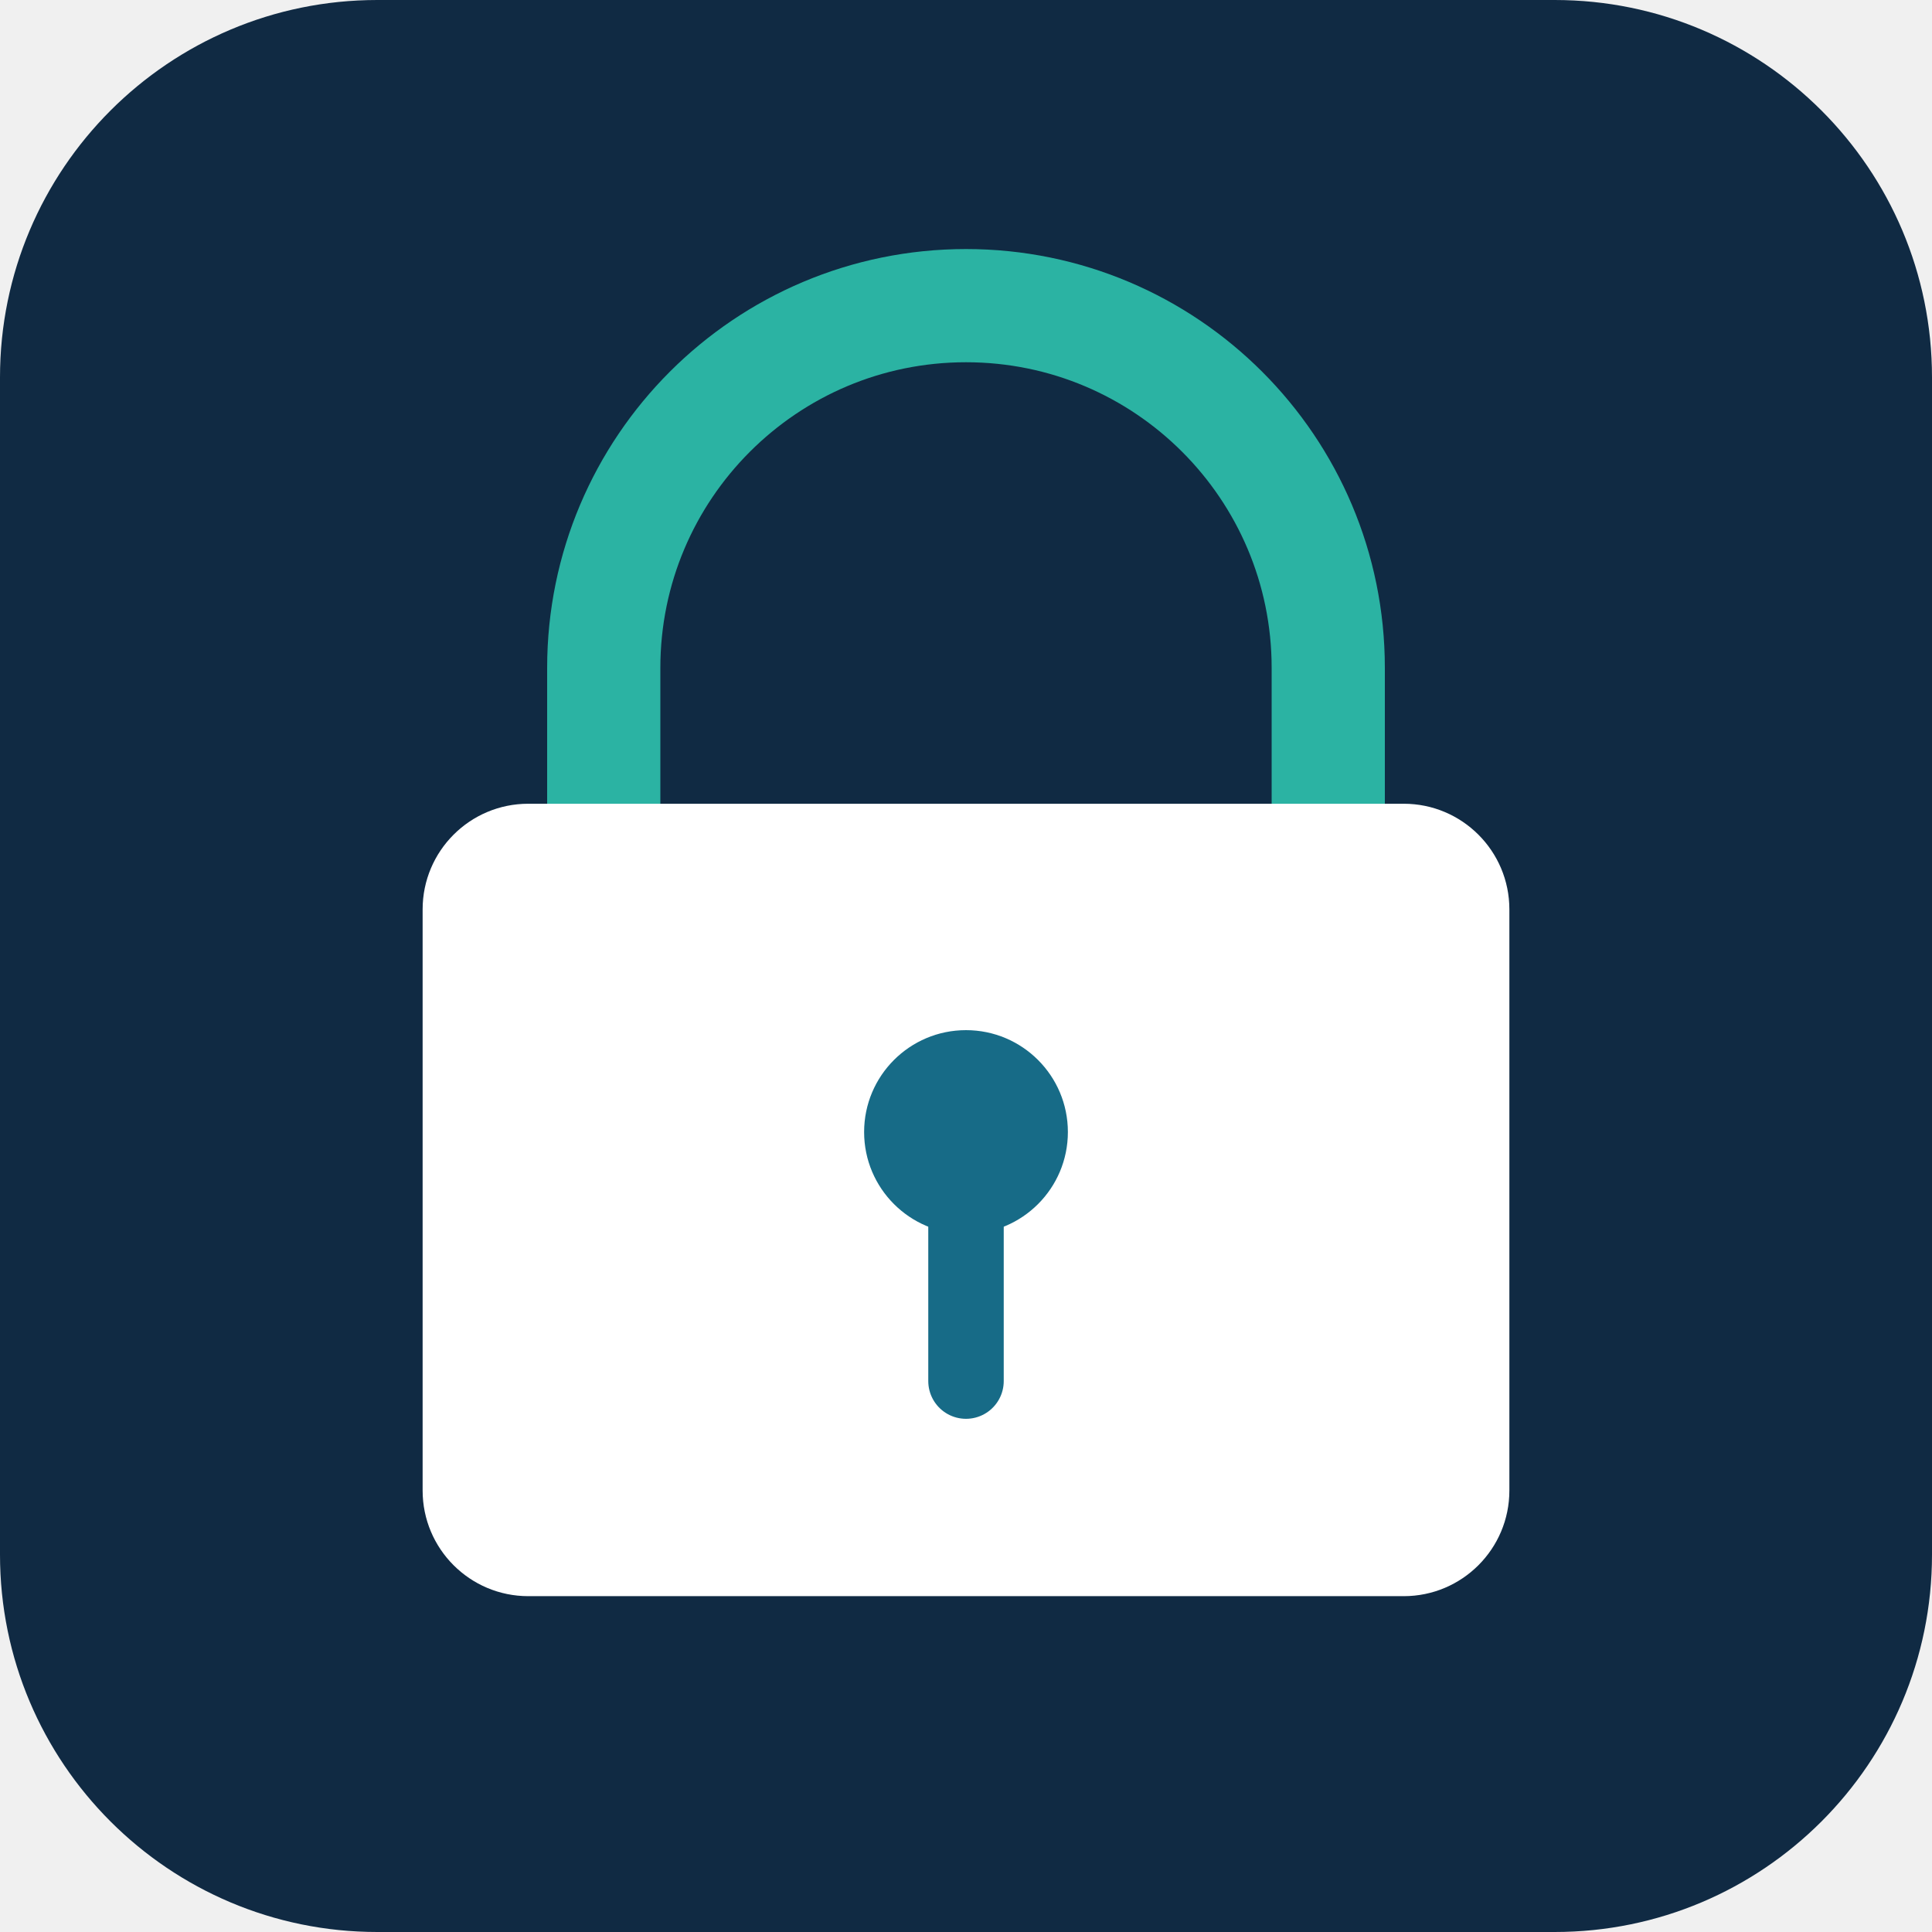
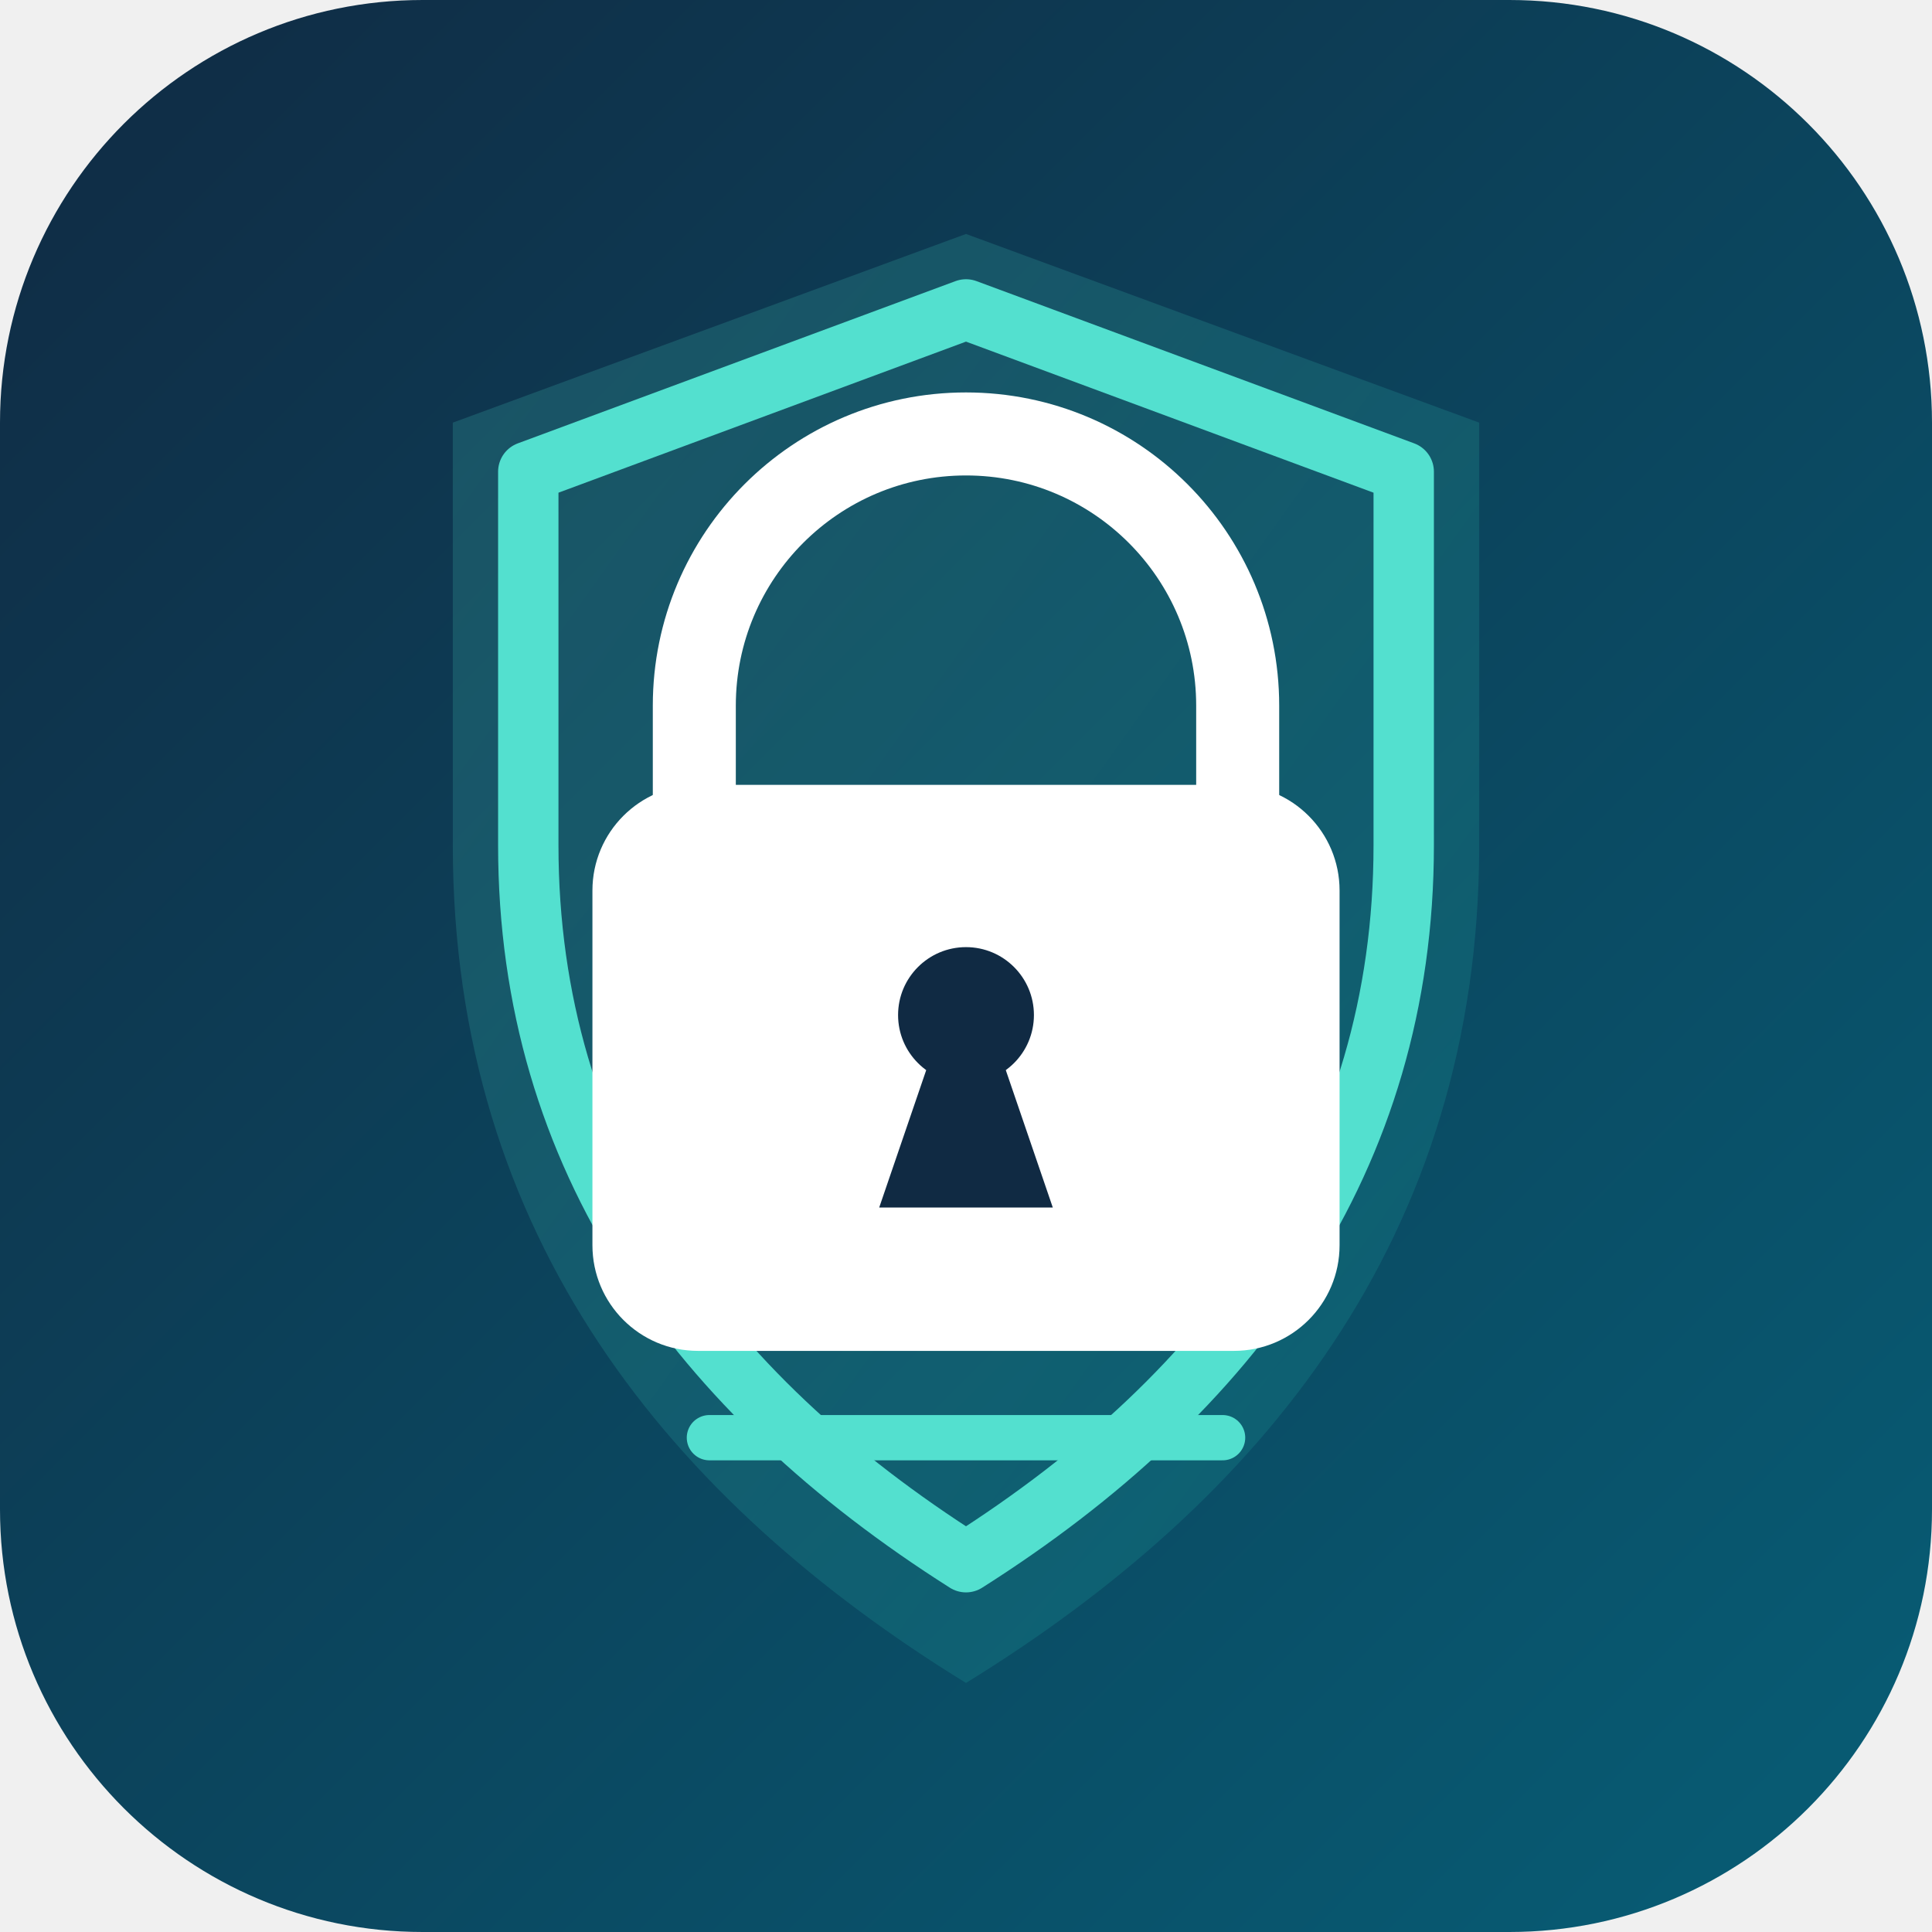
<svg xmlns="http://www.w3.org/2000/svg" viewBox="0 0 512 512">
-   <rect width="512" height="512" rx="100" fill="#102a43" />
-   <path d="M160 225v-48a96 96 0 0 1 192 0v48" fill="none" stroke="#2bb3a3" stroke-width="30" stroke-linecap="round" />
-   <rect x="112" y="213" width="288" height="210" rx="28" fill="#fff" />
-   <circle cx="256" cy="300" r="27" fill="#176b87" />
-   <path d="M256 324v42" stroke="#176b87" stroke-width="20" stroke-linecap="round" />
+   <defs>
+     <linearGradient id="bg" x1="0" y1="0" x2="1" y2="1">
+       <stop offset="0" stop-color="#102a43" />
+       <stop offset="1" stop-color="#075e76" />
+     </linearGradient>
+     <linearGradient id="teal" x1="0" y1="0" x2="1" y2="1">
+       <stop offset="0" stop-color="#53e0cf" />
+       <stop offset="1" stop-color="#16a99f" />
+     </linearGradient>
+   </defs>
+   <rect width="512" height="512" rx="112" fill="url(#bg)" />
+   <path d="M256 62 392 112v112c0 104-58 174-136 222-78-48-136-118-136-222V112z" fill="url(#teal)" opacity=".18" />
+   <path d="M256 82 372 125v99c0 83-45 145-116 190-71-45-116-107-116-190v-99z" fill="none" stroke="#53e0cf" stroke-width="16" stroke-linejoin="round" />
+   <path d="M184 218v-31a72 72 0 0 1 144 0v31" fill="none" stroke="#fff" stroke-width="22" stroke-linecap="round" />
+   <rect x="157" y="208" width="198" height="150" rx="28" fill="#fff" />
+   <circle cx="256" cy="269" r="18" fill="#102a43" />
+   <path d="M246 282h20l13 38h-46z" fill="#102a43" />
+   <path d="M188 381h136" stroke="#53e0cf" stroke-width="12" stroke-linecap="round" />
</svg>
